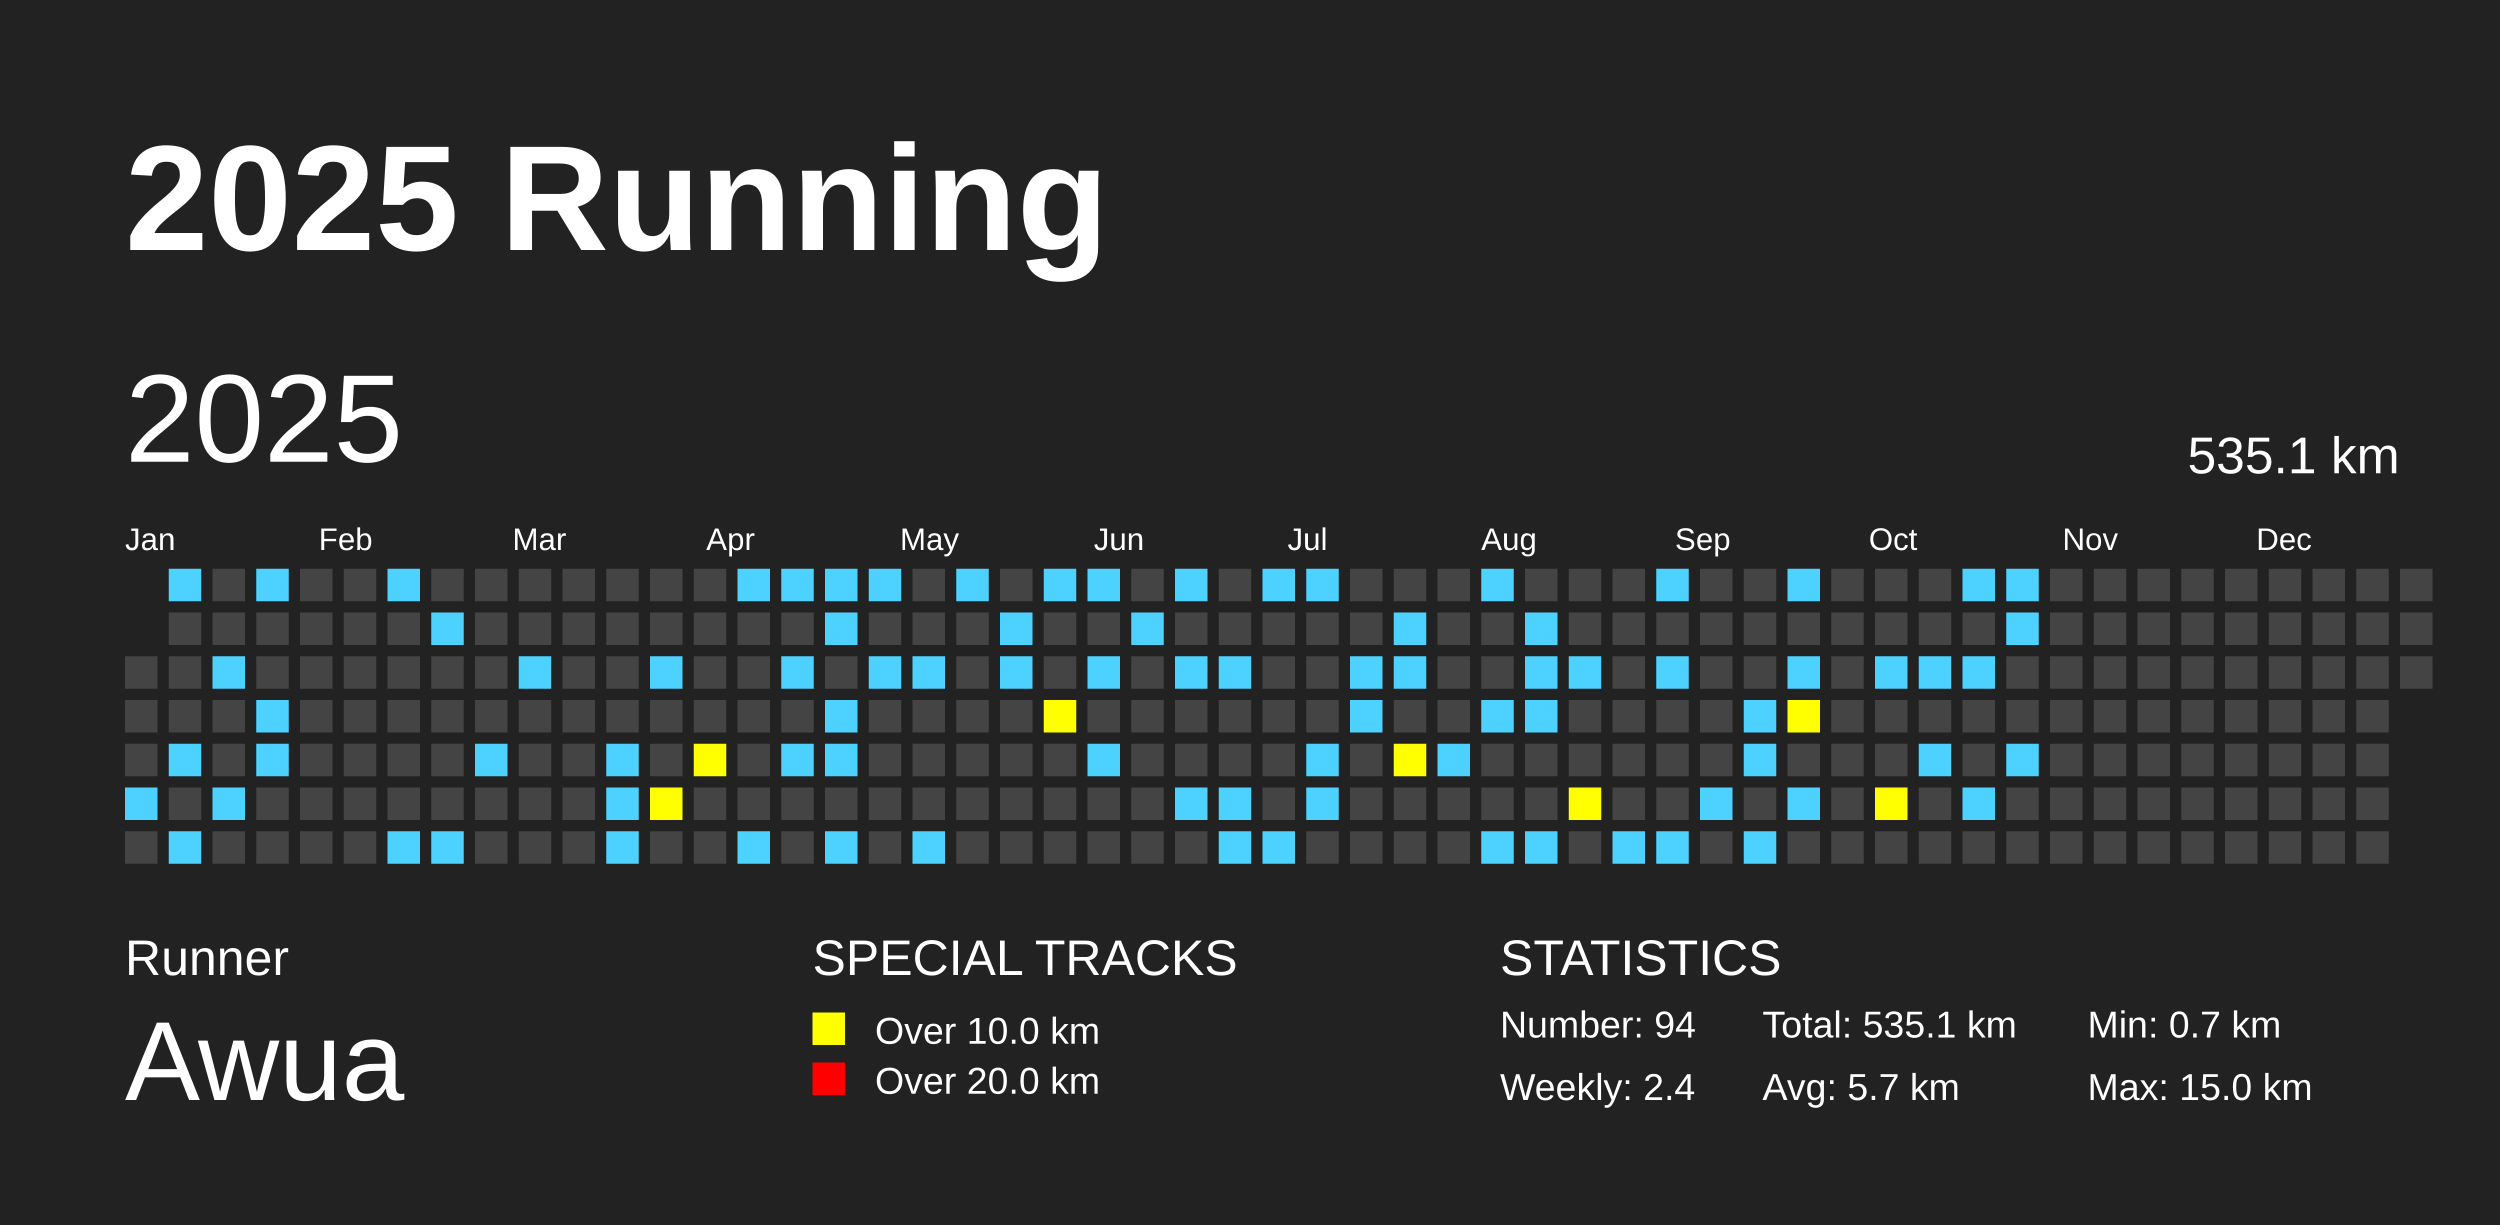
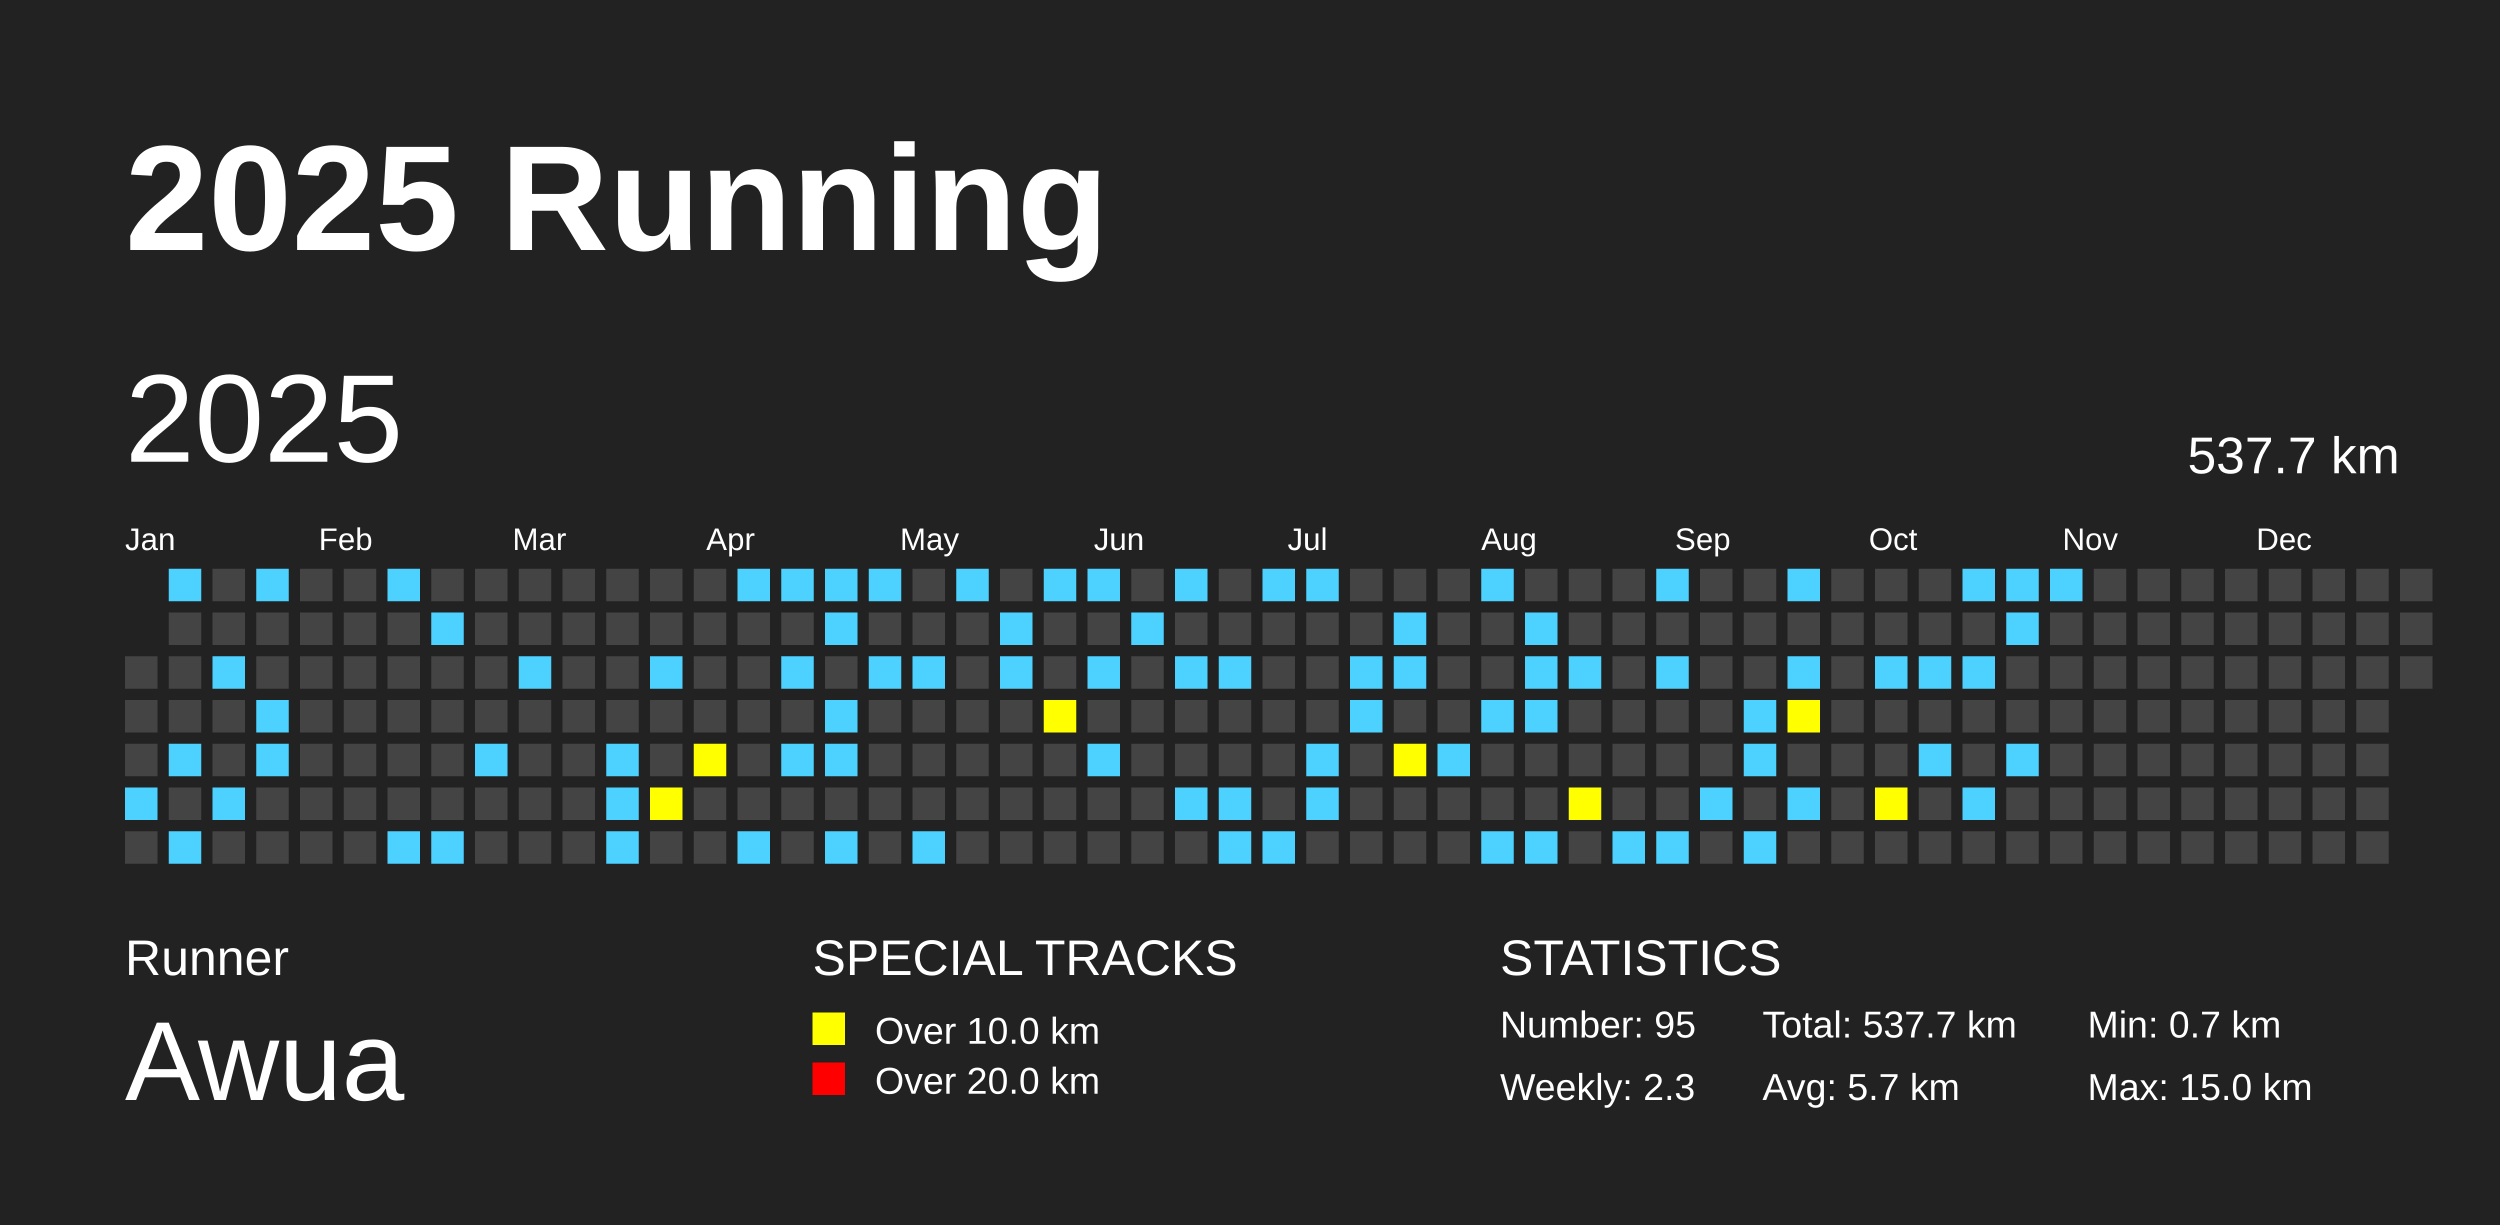
<svg xmlns="http://www.w3.org/2000/svg" baseProfile="full" height="98mm" version="1.1" viewBox="0,0,200,98" width="200mm">
  <defs />
  <rect fill="#222222" height="98" width="200" x="0" y="0" />
  <text fill="#FFFFFF" style="font-size:12px; font-family:Arial; font-weight:bold;" x="10" y="20">2025 Running</text>
  <text fill="#FFFFFF" style="font-size:4px; font-family:Arial" x="10" y="78">Runner</text>
  <text fill="#FFFFFF" style="font-size:9px; font-family:Arial" x="10" y="88">Awua</text>
  <text fill="#FFFFFF" style="font-size:4px; font-family:Arial" x="65" y="78">SPECIAL TRACKS</text>
  <rect fill="yellow" height="2.6" width="2.6" x="65" y="81" />
  <text fill="#FFFFFF" style="font-size:3px; font-family:Arial" x="70" y="83.5">Over 10.0 km</text>
  <rect fill="red" height="2.6" width="2.6" x="65" y="85" />
  <text fill="#FFFFFF" style="font-size:3px; font-family:Arial" x="70" y="87.5">Over 20.0 km</text>
  <text fill="#FFFFFF" style="font-size:4px; font-family:Arial" x="120" y="78">STATISTICS</text>
-   <text fill="#FFFFFF" style="font-size:3px; font-family:Arial" x="120" y="83">Number: 94</text>
-   <text fill="#FFFFFF" style="font-size:3px; font-family:Arial" x="120" y="88">Weekly: 2.4</text>
-   <text fill="#FFFFFF" style="font-size:3px; font-family:Arial" x="141" y="83">Total: 535.1 km</text>
+   <text fill="#FFFFFF" style="font-size:3px; font-family:Arial" x="120" y="83">Number: 95</text>
+   <text fill="#FFFFFF" style="font-size:3px; font-family:Arial" x="120" y="88">Weekly: 2.3</text>
+   <text fill="#FFFFFF" style="font-size:3px; font-family:Arial" x="141" y="83">Total: 537.7 km</text>
  <text fill="#FFFFFF" style="font-size:3px; font-family:Arial" x="141" y="88">Avg: 5.7 km</text>
  <text fill="#FFFFFF" style="font-size:3px; font-family:Arial" x="167" y="83">Min: 0.7 km</text>
  <text fill="#FFFFFF" style="font-size:3px; font-family:Arial" x="167" y="88">Max: 15.0 km</text>
  <text dominant-baseline="hanging" fill="#FFFFFF" style="font-size:10.0px; font-family:Arial;" x="10" y="30">2025</text>
-   <text dominant-baseline="hanging" fill="#FFFFFF" style="font-size:4.125px; font-family:Arial;" x="175" y="35">535.1 km</text>
+   <text dominant-baseline="hanging" fill="#FFFFFF" style="font-size:4.125px; font-family:Arial;" x="175" y="35">537.7 km</text>
  <text fill="#FFFFFF" style="font-size:2.5px; font-family:Arial" x="10.0" y="44">Jan</text>
  <text fill="#FFFFFF" style="font-size:2.5px; font-family:Arial" x="25.5" y="44">Feb</text>
  <text fill="#FFFFFF" style="font-size:2.5px; font-family:Arial" x="41.0" y="44">Mar</text>
  <text fill="#FFFFFF" style="font-size:2.5px; font-family:Arial" x="56.5" y="44">Apr</text>
  <text fill="#FFFFFF" style="font-size:2.5px; font-family:Arial" x="72.0" y="44">May</text>
  <text fill="#FFFFFF" style="font-size:2.5px; font-family:Arial" x="87.5" y="44">Jun</text>
  <text fill="#FFFFFF" style="font-size:2.5px; font-family:Arial" x="103.0" y="44">Jul</text>
  <text fill="#FFFFFF" style="font-size:2.5px; font-family:Arial" x="118.5" y="44">Aug</text>
  <text fill="#FFFFFF" style="font-size:2.5px; font-family:Arial" x="134.0" y="44">Sep</text>
  <text fill="#FFFFFF" style="font-size:2.5px; font-family:Arial" x="149.5" y="44">Oct</text>
  <text fill="#FFFFFF" style="font-size:2.5px; font-family:Arial" x="165.0" y="44">Nov</text>
  <text fill="#FFFFFF" style="font-size:2.5px; font-family:Arial" x="180.5" y="44">Dec</text>
  <rect fill="#444444" height="2.6" width="2.6" x="10.0" y="52.5" />
  <rect fill="#444444" height="2.6" width="2.6" x="10.0" y="56.0" />
  <rect fill="#444444" height="2.6" width="2.6" x="10.0" y="59.5" />
  <rect fill="#4DD2FF" height="2.6" width="2.6" x="10.0" y="63.0" />
  <rect fill="#444444" height="2.6" width="2.6" x="10.0" y="66.5" />
  <rect fill="#4DD2FF" height="2.6" width="2.6" x="13.5" y="45.5" />
  <rect fill="#444444" height="2.6" width="2.6" x="13.5" y="49.0" />
  <rect fill="#444444" height="2.6" width="2.6" x="13.5" y="52.5" />
  <rect fill="#444444" height="2.6" width="2.6" x="13.5" y="56.0" />
  <rect fill="#4DD2FF" height="2.6" width="2.6" x="13.5" y="59.5" />
  <rect fill="#444444" height="2.6" width="2.6" x="13.5" y="63.0" />
  <rect fill="#4DD2FF" height="2.6" width="2.6" x="13.5" y="66.5" />
  <rect fill="#444444" height="2.6" width="2.6" x="17.0" y="45.5" />
  <rect fill="#444444" height="2.6" width="2.6" x="17.0" y="49.0" />
  <rect fill="#4DD2FF" height="2.6" width="2.6" x="17.0" y="52.5" />
  <rect fill="#444444" height="2.6" width="2.6" x="17.0" y="56.0" />
  <rect fill="#444444" height="2.6" width="2.6" x="17.0" y="59.5" />
  <rect fill="#4DD2FF" height="2.6" width="2.6" x="17.0" y="63.0" />
  <rect fill="#444444" height="2.6" width="2.6" x="17.0" y="66.5" />
  <rect fill="#4DD2FF" height="2.6" width="2.6" x="20.5" y="45.5" />
  <rect fill="#444444" height="2.6" width="2.6" x="20.5" y="49.0" />
  <rect fill="#444444" height="2.6" width="2.6" x="20.5" y="52.5" />
  <rect fill="#4DD2FF" height="2.6" width="2.6" x="20.5" y="56.0" />
  <rect fill="#4DD2FF" height="2.6" width="2.6" x="20.5" y="59.5" />
  <rect fill="#444444" height="2.6" width="2.6" x="20.5" y="63.0" />
  <rect fill="#444444" height="2.6" width="2.6" x="20.5" y="66.5" />
  <rect fill="#444444" height="2.6" width="2.6" x="24.0" y="45.5" />
  <rect fill="#444444" height="2.6" width="2.6" x="24.0" y="49.0" />
  <rect fill="#444444" height="2.6" width="2.6" x="24.0" y="52.5" />
  <rect fill="#444444" height="2.6" width="2.6" x="24.0" y="56.0" />
  <rect fill="#444444" height="2.6" width="2.6" x="24.0" y="59.5" />
  <rect fill="#444444" height="2.6" width="2.6" x="24.0" y="63.0" />
  <rect fill="#444444" height="2.6" width="2.6" x="24.0" y="66.5" />
  <rect fill="#444444" height="2.6" width="2.6" x="27.5" y="45.5" />
  <rect fill="#444444" height="2.6" width="2.6" x="27.5" y="49.0" />
  <rect fill="#444444" height="2.6" width="2.6" x="27.5" y="52.5" />
  <rect fill="#444444" height="2.6" width="2.6" x="27.5" y="56.0" />
  <rect fill="#444444" height="2.6" width="2.6" x="27.5" y="59.5" />
  <rect fill="#444444" height="2.6" width="2.6" x="27.5" y="63.0" />
  <rect fill="#444444" height="2.6" width="2.6" x="27.5" y="66.5" />
  <rect fill="#4DD2FF" height="2.6" width="2.6" x="31.0" y="45.5" />
  <rect fill="#444444" height="2.6" width="2.6" x="31.0" y="49.0" />
  <rect fill="#444444" height="2.6" width="2.6" x="31.0" y="52.5" />
  <rect fill="#444444" height="2.6" width="2.6" x="31.0" y="56.0" />
  <rect fill="#444444" height="2.6" width="2.6" x="31.0" y="59.5" />
  <rect fill="#444444" height="2.6" width="2.6" x="31.0" y="63.0" />
  <rect fill="#4DD2FF" height="2.6" width="2.6" x="31.0" y="66.5" />
  <rect fill="#444444" height="2.6" width="2.6" x="34.5" y="45.5" />
  <rect fill="#4DD2FF" height="2.6" width="2.6" x="34.5" y="49.0" />
  <rect fill="#444444" height="2.6" width="2.6" x="34.5" y="52.5" />
  <rect fill="#444444" height="2.6" width="2.6" x="34.5" y="56.0" />
  <rect fill="#444444" height="2.6" width="2.6" x="34.5" y="59.5" />
  <rect fill="#444444" height="2.6" width="2.6" x="34.5" y="63.0" />
  <rect fill="#4DD2FF" height="2.6" width="2.6" x="34.5" y="66.5" />
  <rect fill="#444444" height="2.6" width="2.6" x="38.0" y="45.5" />
  <rect fill="#444444" height="2.6" width="2.6" x="38.0" y="49.0" />
  <rect fill="#444444" height="2.6" width="2.6" x="38.0" y="52.5" />
  <rect fill="#444444" height="2.6" width="2.6" x="38.0" y="56.0" />
  <rect fill="#4DD2FF" height="2.6" width="2.6" x="38.0" y="59.5" />
  <rect fill="#444444" height="2.6" width="2.6" x="38.0" y="63.0" />
  <rect fill="#444444" height="2.6" width="2.6" x="38.0" y="66.5" />
  <rect fill="#444444" height="2.6" width="2.6" x="41.5" y="45.5" />
  <rect fill="#444444" height="2.6" width="2.6" x="41.5" y="49.0" />
  <rect fill="#4DD2FF" height="2.6" width="2.6" x="41.5" y="52.5" />
  <rect fill="#444444" height="2.6" width="2.6" x="41.5" y="56.0" />
  <rect fill="#444444" height="2.6" width="2.6" x="41.5" y="59.5" />
  <rect fill="#444444" height="2.6" width="2.6" x="41.5" y="63.0" />
  <rect fill="#444444" height="2.6" width="2.6" x="41.5" y="66.5" />
  <rect fill="#444444" height="2.6" width="2.6" x="45.0" y="45.5" />
  <rect fill="#444444" height="2.6" width="2.6" x="45.0" y="49.0" />
  <rect fill="#444444" height="2.6" width="2.6" x="45.0" y="52.5" />
  <rect fill="#444444" height="2.6" width="2.6" x="45.0" y="56.0" />
  <rect fill="#444444" height="2.6" width="2.6" x="45.0" y="59.5" />
  <rect fill="#444444" height="2.6" width="2.6" x="45.0" y="63.0" />
  <rect fill="#444444" height="2.6" width="2.6" x="45.0" y="66.5" />
  <rect fill="#444444" height="2.6" width="2.6" x="48.5" y="45.5" />
  <rect fill="#444444" height="2.6" width="2.6" x="48.5" y="49.0" />
  <rect fill="#444444" height="2.6" width="2.6" x="48.5" y="52.5" />
  <rect fill="#444444" height="2.6" width="2.6" x="48.5" y="56.0" />
  <rect fill="#4DD2FF" height="2.6" width="2.6" x="48.5" y="59.5" />
  <rect fill="#4DD2FF" height="2.6" width="2.6" x="48.5" y="63.0" />
  <rect fill="#4DD2FF" height="2.6" width="2.6" x="48.5" y="66.5" />
  <rect fill="#444444" height="2.6" width="2.6" x="52.0" y="45.5" />
  <rect fill="#444444" height="2.6" width="2.6" x="52.0" y="49.0" />
  <rect fill="#4DD2FF" height="2.6" width="2.6" x="52.0" y="52.5" />
  <rect fill="#444444" height="2.6" width="2.6" x="52.0" y="56.0" />
  <rect fill="#444444" height="2.6" width="2.6" x="52.0" y="59.5" />
  <rect fill="yellow" height="2.6" width="2.6" x="52.0" y="63.0" />
  <rect fill="#444444" height="2.6" width="2.6" x="52.0" y="66.5" />
  <rect fill="#444444" height="2.6" width="2.6" x="55.5" y="45.5" />
  <rect fill="#444444" height="2.6" width="2.6" x="55.5" y="49.0" />
  <rect fill="#444444" height="2.6" width="2.6" x="55.5" y="52.5" />
  <rect fill="#444444" height="2.6" width="2.6" x="55.5" y="56.0" />
  <rect fill="yellow" height="2.6" width="2.6" x="55.5" y="59.5" />
  <rect fill="#444444" height="2.6" width="2.6" x="55.5" y="63.0" />
  <rect fill="#444444" height="2.6" width="2.6" x="55.5" y="66.5" />
  <rect fill="#4DD2FF" height="2.6" width="2.6" x="59.0" y="45.5" />
  <rect fill="#444444" height="2.6" width="2.6" x="59.0" y="49.0" />
  <rect fill="#444444" height="2.6" width="2.6" x="59.0" y="52.5" />
  <rect fill="#444444" height="2.6" width="2.6" x="59.0" y="56.0" />
  <rect fill="#444444" height="2.6" width="2.6" x="59.0" y="59.5" />
  <rect fill="#444444" height="2.6" width="2.6" x="59.0" y="63.0" />
  <rect fill="#4DD2FF" height="2.6" width="2.6" x="59.0" y="66.5" />
  <rect fill="#4DD2FF" height="2.6" width="2.6" x="62.5" y="45.5" />
  <rect fill="#444444" height="2.6" width="2.6" x="62.5" y="49.0" />
  <rect fill="#4DD2FF" height="2.6" width="2.6" x="62.5" y="52.5" />
  <rect fill="#444444" height="2.6" width="2.6" x="62.5" y="56.0" />
  <rect fill="#4DD2FF" height="2.6" width="2.6" x="62.5" y="59.5" />
  <rect fill="#444444" height="2.6" width="2.6" x="62.5" y="63.0" />
  <rect fill="#444444" height="2.6" width="2.6" x="62.5" y="66.5" />
  <rect fill="#4DD2FF" height="2.6" width="2.6" x="66.0" y="45.5" />
  <rect fill="#4DD2FF" height="2.6" width="2.6" x="66.0" y="49.0" />
  <rect fill="#444444" height="2.6" width="2.6" x="66.0" y="52.5" />
  <rect fill="#4DD2FF" height="2.6" width="2.6" x="66.0" y="56.0" />
  <rect fill="#4DD2FF" height="2.6" width="2.6" x="66.0" y="59.5" />
  <rect fill="#444444" height="2.6" width="2.6" x="66.0" y="63.0" />
  <rect fill="#4DD2FF" height="2.6" width="2.6" x="66.0" y="66.5" />
  <rect fill="#4DD2FF" height="2.6" width="2.6" x="69.5" y="45.5" />
  <rect fill="#444444" height="2.6" width="2.6" x="69.5" y="49.0" />
  <rect fill="#4DD2FF" height="2.6" width="2.6" x="69.5" y="52.5" />
  <rect fill="#444444" height="2.6" width="2.6" x="69.5" y="56.0" />
  <rect fill="#444444" height="2.6" width="2.6" x="69.5" y="59.5" />
  <rect fill="#444444" height="2.6" width="2.6" x="69.5" y="63.0" />
  <rect fill="#444444" height="2.6" width="2.6" x="69.5" y="66.5" />
  <rect fill="#444444" height="2.6" width="2.6" x="73.0" y="45.5" />
  <rect fill="#444444" height="2.6" width="2.6" x="73.0" y="49.0" />
  <rect fill="#4DD2FF" height="2.6" width="2.6" x="73.0" y="52.5" />
  <rect fill="#444444" height="2.6" width="2.6" x="73.0" y="56.0" />
  <rect fill="#444444" height="2.6" width="2.6" x="73.0" y="59.5" />
  <rect fill="#444444" height="2.6" width="2.6" x="73.0" y="63.0" />
  <rect fill="#4DD2FF" height="2.6" width="2.6" x="73.0" y="66.5" />
  <rect fill="#4DD2FF" height="2.6" width="2.6" x="76.5" y="45.5" />
  <rect fill="#444444" height="2.6" width="2.6" x="76.5" y="49.0" />
  <rect fill="#444444" height="2.6" width="2.6" x="76.5" y="52.5" />
  <rect fill="#444444" height="2.6" width="2.6" x="76.5" y="56.0" />
  <rect fill="#444444" height="2.6" width="2.6" x="76.5" y="59.5" />
  <rect fill="#444444" height="2.6" width="2.6" x="76.5" y="63.0" />
  <rect fill="#444444" height="2.6" width="2.6" x="76.5" y="66.5" />
  <rect fill="#444444" height="2.6" width="2.6" x="80.0" y="45.5" />
  <rect fill="#4DD2FF" height="2.6" width="2.6" x="80.0" y="49.0" />
  <rect fill="#4DD2FF" height="2.6" width="2.6" x="80.0" y="52.5" />
  <rect fill="#444444" height="2.6" width="2.6" x="80.0" y="56.0" />
  <rect fill="#444444" height="2.6" width="2.6" x="80.0" y="59.5" />
  <rect fill="#444444" height="2.6" width="2.6" x="80.0" y="63.0" />
  <rect fill="#444444" height="2.6" width="2.6" x="80.0" y="66.5" />
  <rect fill="#4DD2FF" height="2.6" width="2.6" x="83.5" y="45.5" />
  <rect fill="#444444" height="2.6" width="2.6" x="83.5" y="49.0" />
  <rect fill="#444444" height="2.6" width="2.6" x="83.5" y="52.5" />
  <rect fill="yellow" height="2.6" width="2.6" x="83.5" y="56.0" />
  <rect fill="#444444" height="2.6" width="2.6" x="83.5" y="59.5" />
  <rect fill="#444444" height="2.6" width="2.6" x="83.5" y="63.0" />
  <rect fill="#444444" height="2.6" width="2.6" x="83.5" y="66.5" />
  <rect fill="#4DD2FF" height="2.6" width="2.6" x="87.0" y="45.5" />
  <rect fill="#444444" height="2.6" width="2.6" x="87.0" y="49.0" />
  <rect fill="#4DD2FF" height="2.6" width="2.6" x="87.0" y="52.5" />
  <rect fill="#444444" height="2.6" width="2.6" x="87.0" y="56.0" />
  <rect fill="#4DD2FF" height="2.6" width="2.6" x="87.0" y="59.5" />
  <rect fill="#444444" height="2.6" width="2.6" x="87.0" y="63.0" />
  <rect fill="#444444" height="2.6" width="2.6" x="87.0" y="66.5" />
  <rect fill="#444444" height="2.6" width="2.6" x="90.5" y="45.5" />
  <rect fill="#4DD2FF" height="2.6" width="2.6" x="90.5" y="49.0" />
  <rect fill="#444444" height="2.6" width="2.6" x="90.5" y="52.5" />
  <rect fill="#444444" height="2.6" width="2.6" x="90.5" y="56.0" />
  <rect fill="#444444" height="2.6" width="2.6" x="90.5" y="59.5" />
  <rect fill="#444444" height="2.6" width="2.6" x="90.5" y="63.0" />
  <rect fill="#444444" height="2.6" width="2.6" x="90.5" y="66.5" />
  <rect fill="#4DD2FF" height="2.6" width="2.6" x="94.0" y="45.5" />
  <rect fill="#444444" height="2.6" width="2.6" x="94.0" y="49.0" />
  <rect fill="#4DD2FF" height="2.6" width="2.6" x="94.0" y="52.5" />
  <rect fill="#444444" height="2.6" width="2.6" x="94.0" y="56.0" />
  <rect fill="#444444" height="2.6" width="2.6" x="94.0" y="59.5" />
  <rect fill="#4DD2FF" height="2.6" width="2.6" x="94.0" y="63.0" />
  <rect fill="#444444" height="2.6" width="2.6" x="94.0" y="66.5" />
  <rect fill="#444444" height="2.6" width="2.6" x="97.5" y="45.5" />
  <rect fill="#444444" height="2.6" width="2.6" x="97.5" y="49.0" />
  <rect fill="#4DD2FF" height="2.6" width="2.6" x="97.5" y="52.5" />
  <rect fill="#444444" height="2.6" width="2.6" x="97.5" y="56.0" />
  <rect fill="#444444" height="2.6" width="2.6" x="97.5" y="59.5" />
  <rect fill="#4DD2FF" height="2.6" width="2.6" x="97.5" y="63.0" />
  <rect fill="#4DD2FF" height="2.6" width="2.6" x="97.5" y="66.5" />
  <rect fill="#4DD2FF" height="2.6" width="2.6" x="101.0" y="45.5" />
  <rect fill="#444444" height="2.6" width="2.6" x="101.0" y="49.0" />
  <rect fill="#444444" height="2.6" width="2.6" x="101.0" y="52.5" />
  <rect fill="#444444" height="2.6" width="2.6" x="101.0" y="56.0" />
  <rect fill="#444444" height="2.6" width="2.6" x="101.0" y="59.5" />
  <rect fill="#444444" height="2.6" width="2.6" x="101.0" y="63.0" />
  <rect fill="#4DD2FF" height="2.6" width="2.6" x="101.0" y="66.5" />
  <rect fill="#4DD2FF" height="2.6" width="2.6" x="104.5" y="45.5" />
  <rect fill="#444444" height="2.6" width="2.6" x="104.5" y="49.0" />
  <rect fill="#444444" height="2.6" width="2.6" x="104.5" y="52.5" />
  <rect fill="#444444" height="2.6" width="2.6" x="104.5" y="56.0" />
  <rect fill="#4DD2FF" height="2.6" width="2.6" x="104.5" y="59.5" />
  <rect fill="#4DD2FF" height="2.6" width="2.6" x="104.5" y="63.0" />
  <rect fill="#444444" height="2.6" width="2.6" x="104.5" y="66.5" />
  <rect fill="#444444" height="2.6" width="2.6" x="108.0" y="45.5" />
  <rect fill="#444444" height="2.6" width="2.6" x="108.0" y="49.0" />
  <rect fill="#4DD2FF" height="2.6" width="2.6" x="108.0" y="52.5" />
  <rect fill="#4DD2FF" height="2.6" width="2.6" x="108.0" y="56.0" />
  <rect fill="#444444" height="2.6" width="2.6" x="108.0" y="59.5" />
  <rect fill="#444444" height="2.6" width="2.6" x="108.0" y="63.0" />
  <rect fill="#444444" height="2.6" width="2.6" x="108.0" y="66.5" />
  <rect fill="#444444" height="2.6" width="2.6" x="111.5" y="45.5" />
  <rect fill="#4DD2FF" height="2.6" width="2.6" x="111.5" y="49.0" />
  <rect fill="#4DD2FF" height="2.6" width="2.6" x="111.5" y="52.5" />
  <rect fill="#444444" height="2.6" width="2.6" x="111.5" y="56.0" />
  <rect fill="yellow" height="2.6" width="2.6" x="111.5" y="59.5" />
  <rect fill="#444444" height="2.6" width="2.6" x="111.5" y="63.0" />
  <rect fill="#444444" height="2.6" width="2.6" x="111.5" y="66.5" />
  <rect fill="#444444" height="2.6" width="2.6" x="115.0" y="45.5" />
  <rect fill="#444444" height="2.6" width="2.6" x="115.0" y="49.0" />
  <rect fill="#444444" height="2.6" width="2.6" x="115.0" y="52.5" />
  <rect fill="#444444" height="2.6" width="2.6" x="115.0" y="56.0" />
  <rect fill="#4DD2FF" height="2.6" width="2.6" x="115.0" y="59.5" />
  <rect fill="#444444" height="2.6" width="2.6" x="115.0" y="63.0" />
  <rect fill="#444444" height="2.6" width="2.6" x="115.0" y="66.5" />
  <rect fill="#4DD2FF" height="2.6" width="2.6" x="118.5" y="45.5" />
  <rect fill="#444444" height="2.6" width="2.6" x="118.5" y="49.0" />
  <rect fill="#444444" height="2.6" width="2.6" x="118.5" y="52.5" />
  <rect fill="#4DD2FF" height="2.6" width="2.6" x="118.5" y="56.0" />
  <rect fill="#444444" height="2.6" width="2.6" x="118.5" y="59.5" />
  <rect fill="#444444" height="2.6" width="2.6" x="118.5" y="63.0" />
  <rect fill="#4DD2FF" height="2.6" width="2.6" x="118.5" y="66.5" />
  <rect fill="#444444" height="2.6" width="2.6" x="122.0" y="45.5" />
  <rect fill="#4DD2FF" height="2.6" width="2.6" x="122.0" y="49.0" />
  <rect fill="#4DD2FF" height="2.6" width="2.6" x="122.0" y="52.5" />
  <rect fill="#4DD2FF" height="2.6" width="2.6" x="122.0" y="56.0" />
  <rect fill="#444444" height="2.6" width="2.6" x="122.0" y="59.5" />
  <rect fill="#444444" height="2.6" width="2.6" x="122.0" y="63.0" />
  <rect fill="#4DD2FF" height="2.6" width="2.6" x="122.0" y="66.5" />
  <rect fill="#444444" height="2.6" width="2.6" x="125.5" y="45.5" />
  <rect fill="#444444" height="2.6" width="2.6" x="125.5" y="49.0" />
  <rect fill="#4DD2FF" height="2.6" width="2.6" x="125.5" y="52.5" />
  <rect fill="#444444" height="2.6" width="2.6" x="125.5" y="56.0" />
  <rect fill="#444444" height="2.6" width="2.6" x="125.5" y="59.5" />
  <rect fill="yellow" height="2.6" width="2.6" x="125.5" y="63.0" />
  <rect fill="#444444" height="2.6" width="2.6" x="125.5" y="66.5" />
  <rect fill="#444444" height="2.6" width="2.6" x="129.0" y="45.5" />
  <rect fill="#444444" height="2.6" width="2.6" x="129.0" y="49.0" />
  <rect fill="#444444" height="2.6" width="2.6" x="129.0" y="52.5" />
  <rect fill="#444444" height="2.6" width="2.6" x="129.0" y="56.0" />
  <rect fill="#444444" height="2.6" width="2.6" x="129.0" y="59.5" />
  <rect fill="#444444" height="2.6" width="2.6" x="129.0" y="63.0" />
  <rect fill="#4DD2FF" height="2.6" width="2.6" x="129.0" y="66.5" />
  <rect fill="#4DD2FF" height="2.6" width="2.6" x="132.5" y="45.5" />
  <rect fill="#444444" height="2.6" width="2.6" x="132.5" y="49.0" />
  <rect fill="#4DD2FF" height="2.6" width="2.6" x="132.5" y="52.5" />
  <rect fill="#444444" height="2.6" width="2.6" x="132.5" y="56.0" />
  <rect fill="#444444" height="2.6" width="2.6" x="132.5" y="59.5" />
  <rect fill="#444444" height="2.6" width="2.6" x="132.5" y="63.0" />
  <rect fill="#4DD2FF" height="2.6" width="2.6" x="132.5" y="66.5" />
  <rect fill="#444444" height="2.6" width="2.6" x="136.0" y="45.5" />
  <rect fill="#444444" height="2.6" width="2.6" x="136.0" y="49.0" />
  <rect fill="#444444" height="2.6" width="2.6" x="136.0" y="52.5" />
  <rect fill="#444444" height="2.6" width="2.6" x="136.0" y="56.0" />
  <rect fill="#444444" height="2.6" width="2.6" x="136.0" y="59.5" />
  <rect fill="#4DD2FF" height="2.6" width="2.6" x="136.0" y="63.0" />
  <rect fill="#444444" height="2.6" width="2.6" x="136.0" y="66.5" />
  <rect fill="#444444" height="2.6" width="2.6" x="139.5" y="45.5" />
  <rect fill="#444444" height="2.6" width="2.6" x="139.5" y="49.0" />
  <rect fill="#444444" height="2.6" width="2.6" x="139.5" y="52.5" />
  <rect fill="#4DD2FF" height="2.6" width="2.6" x="139.5" y="56.0" />
  <rect fill="#4DD2FF" height="2.6" width="2.6" x="139.5" y="59.5" />
  <rect fill="#444444" height="2.6" width="2.6" x="139.5" y="63.0" />
  <rect fill="#4DD2FF" height="2.6" width="2.6" x="139.5" y="66.5" />
  <rect fill="#4DD2FF" height="2.6" width="2.6" x="143.0" y="45.5" />
  <rect fill="#444444" height="2.6" width="2.6" x="143.0" y="49.0" />
  <rect fill="#4DD2FF" height="2.6" width="2.6" x="143.0" y="52.5" />
  <rect fill="yellow" height="2.6" width="2.6" x="143.0" y="56.0" />
  <rect fill="#444444" height="2.6" width="2.6" x="143.0" y="59.5" />
  <rect fill="#4DD2FF" height="2.6" width="2.6" x="143.0" y="63.0" />
  <rect fill="#444444" height="2.6" width="2.6" x="143.0" y="66.5" />
  <rect fill="#444444" height="2.6" width="2.6" x="146.5" y="45.5" />
  <rect fill="#444444" height="2.6" width="2.6" x="146.5" y="49.0" />
  <rect fill="#444444" height="2.6" width="2.6" x="146.5" y="52.5" />
  <rect fill="#444444" height="2.6" width="2.6" x="146.5" y="56.0" />
  <rect fill="#444444" height="2.6" width="2.6" x="146.5" y="59.5" />
  <rect fill="#444444" height="2.6" width="2.6" x="146.5" y="63.0" />
  <rect fill="#444444" height="2.6" width="2.6" x="146.5" y="66.5" />
  <rect fill="#444444" height="2.6" width="2.6" x="150.0" y="45.5" />
  <rect fill="#444444" height="2.6" width="2.6" x="150.0" y="49.0" />
  <rect fill="#4DD2FF" height="2.6" width="2.6" x="150.0" y="52.5" />
  <rect fill="#444444" height="2.6" width="2.6" x="150.0" y="56.0" />
  <rect fill="#444444" height="2.6" width="2.6" x="150.0" y="59.5" />
  <rect fill="yellow" height="2.6" width="2.6" x="150.0" y="63.0" />
  <rect fill="#444444" height="2.6" width="2.6" x="150.0" y="66.5" />
  <rect fill="#444444" height="2.6" width="2.6" x="153.5" y="45.5" />
  <rect fill="#444444" height="2.6" width="2.6" x="153.5" y="49.0" />
  <rect fill="#4DD2FF" height="2.6" width="2.6" x="153.5" y="52.5" />
  <rect fill="#444444" height="2.6" width="2.6" x="153.5" y="56.0" />
  <rect fill="#4DD2FF" height="2.6" width="2.6" x="153.5" y="59.5" />
  <rect fill="#444444" height="2.6" width="2.6" x="153.5" y="63.0" />
  <rect fill="#444444" height="2.6" width="2.6" x="153.5" y="66.5" />
  <rect fill="#4DD2FF" height="2.6" width="2.6" x="157.0" y="45.5" />
  <rect fill="#444444" height="2.6" width="2.6" x="157.0" y="49.0" />
  <rect fill="#4DD2FF" height="2.6" width="2.6" x="157.0" y="52.5" />
  <rect fill="#444444" height="2.6" width="2.6" x="157.0" y="56.0" />
  <rect fill="#444444" height="2.6" width="2.6" x="157.0" y="59.5" />
  <rect fill="#4DD2FF" height="2.6" width="2.6" x="157.0" y="63.0" />
  <rect fill="#444444" height="2.6" width="2.6" x="157.0" y="66.5" />
  <rect fill="#4DD2FF" height="2.6" width="2.6" x="160.5" y="45.5" />
  <rect fill="#4DD2FF" height="2.6" width="2.6" x="160.5" y="49.0" />
  <rect fill="#444444" height="2.6" width="2.6" x="160.5" y="52.5" />
  <rect fill="#444444" height="2.6" width="2.6" x="160.5" y="56.0" />
  <rect fill="#4DD2FF" height="2.6" width="2.6" x="160.5" y="59.5" />
  <rect fill="#444444" height="2.6" width="2.6" x="160.5" y="63.0" />
  <rect fill="#444444" height="2.6" width="2.6" x="160.5" y="66.5" />
-   <rect fill="#444444" height="2.6" width="2.6" x="164.0" y="45.5" />
+   <rect fill="#4DD2FF" height="2.6" width="2.6" x="164.0" y="45.5" />
  <rect fill="#444444" height="2.6" width="2.6" x="164.0" y="49.0" />
  <rect fill="#444444" height="2.6" width="2.6" x="164.0" y="52.5" />
  <rect fill="#444444" height="2.6" width="2.6" x="164.0" y="56.0" />
  <rect fill="#444444" height="2.6" width="2.6" x="164.0" y="59.5" />
  <rect fill="#444444" height="2.6" width="2.6" x="164.0" y="63.0" />
  <rect fill="#444444" height="2.6" width="2.6" x="164.0" y="66.5" />
  <rect fill="#444444" height="2.6" width="2.6" x="167.5" y="45.5" />
  <rect fill="#444444" height="2.6" width="2.6" x="167.5" y="49.0" />
  <rect fill="#444444" height="2.6" width="2.6" x="167.5" y="52.5" />
  <rect fill="#444444" height="2.6" width="2.6" x="167.5" y="56.0" />
  <rect fill="#444444" height="2.6" width="2.6" x="167.5" y="59.5" />
  <rect fill="#444444" height="2.6" width="2.6" x="167.5" y="63.0" />
  <rect fill="#444444" height="2.6" width="2.6" x="167.5" y="66.5" />
  <rect fill="#444444" height="2.6" width="2.6" x="171.0" y="45.5" />
  <rect fill="#444444" height="2.6" width="2.6" x="171.0" y="49.0" />
  <rect fill="#444444" height="2.6" width="2.6" x="171.0" y="52.5" />
  <rect fill="#444444" height="2.6" width="2.6" x="171.0" y="56.0" />
  <rect fill="#444444" height="2.6" width="2.6" x="171.0" y="59.5" />
  <rect fill="#444444" height="2.6" width="2.6" x="171.0" y="63.0" />
  <rect fill="#444444" height="2.6" width="2.6" x="171.0" y="66.5" />
  <rect fill="#444444" height="2.6" width="2.6" x="174.5" y="45.5" />
  <rect fill="#444444" height="2.6" width="2.6" x="174.5" y="49.0" />
  <rect fill="#444444" height="2.6" width="2.6" x="174.5" y="52.5" />
  <rect fill="#444444" height="2.6" width="2.6" x="174.5" y="56.0" />
  <rect fill="#444444" height="2.6" width="2.6" x="174.5" y="59.5" />
  <rect fill="#444444" height="2.6" width="2.6" x="174.5" y="63.0" />
  <rect fill="#444444" height="2.6" width="2.6" x="174.5" y="66.5" />
  <rect fill="#444444" height="2.6" width="2.6" x="178.0" y="45.5" />
  <rect fill="#444444" height="2.6" width="2.6" x="178.0" y="49.0" />
  <rect fill="#444444" height="2.6" width="2.6" x="178.0" y="52.5" />
  <rect fill="#444444" height="2.6" width="2.6" x="178.0" y="56.0" />
  <rect fill="#444444" height="2.6" width="2.6" x="178.0" y="59.5" />
  <rect fill="#444444" height="2.6" width="2.6" x="178.0" y="63.0" />
  <rect fill="#444444" height="2.6" width="2.6" x="178.0" y="66.5" />
  <rect fill="#444444" height="2.6" width="2.6" x="181.5" y="45.5" />
  <rect fill="#444444" height="2.6" width="2.6" x="181.5" y="49.0" />
  <rect fill="#444444" height="2.6" width="2.6" x="181.5" y="52.5" />
  <rect fill="#444444" height="2.6" width="2.6" x="181.5" y="56.0" />
  <rect fill="#444444" height="2.6" width="2.6" x="181.5" y="59.5" />
  <rect fill="#444444" height="2.6" width="2.6" x="181.5" y="63.0" />
  <rect fill="#444444" height="2.6" width="2.6" x="181.5" y="66.5" />
  <rect fill="#444444" height="2.6" width="2.6" x="185.0" y="45.5" />
  <rect fill="#444444" height="2.6" width="2.6" x="185.0" y="49.0" />
  <rect fill="#444444" height="2.6" width="2.6" x="185.0" y="52.5" />
  <rect fill="#444444" height="2.6" width="2.6" x="185.0" y="56.0" />
  <rect fill="#444444" height="2.6" width="2.6" x="185.0" y="59.5" />
  <rect fill="#444444" height="2.6" width="2.6" x="185.0" y="63.0" />
  <rect fill="#444444" height="2.6" width="2.6" x="185.0" y="66.5" />
  <rect fill="#444444" height="2.6" width="2.6" x="188.5" y="45.5" />
  <rect fill="#444444" height="2.6" width="2.6" x="188.5" y="49.0" />
  <rect fill="#444444" height="2.6" width="2.6" x="188.5" y="52.5" />
  <rect fill="#444444" height="2.6" width="2.6" x="188.5" y="56.0" />
  <rect fill="#444444" height="2.6" width="2.6" x="188.5" y="59.5" />
  <rect fill="#444444" height="2.6" width="2.6" x="188.5" y="63.0" />
  <rect fill="#444444" height="2.6" width="2.6" x="188.5" y="66.5" />
  <rect fill="#444444" height="2.6" width="2.6" x="192.0" y="45.5" />
  <rect fill="#444444" height="2.6" width="2.6" x="192.0" y="49.0" />
  <rect fill="#444444" height="2.6" width="2.6" x="192.0" y="52.5" />
</svg>
